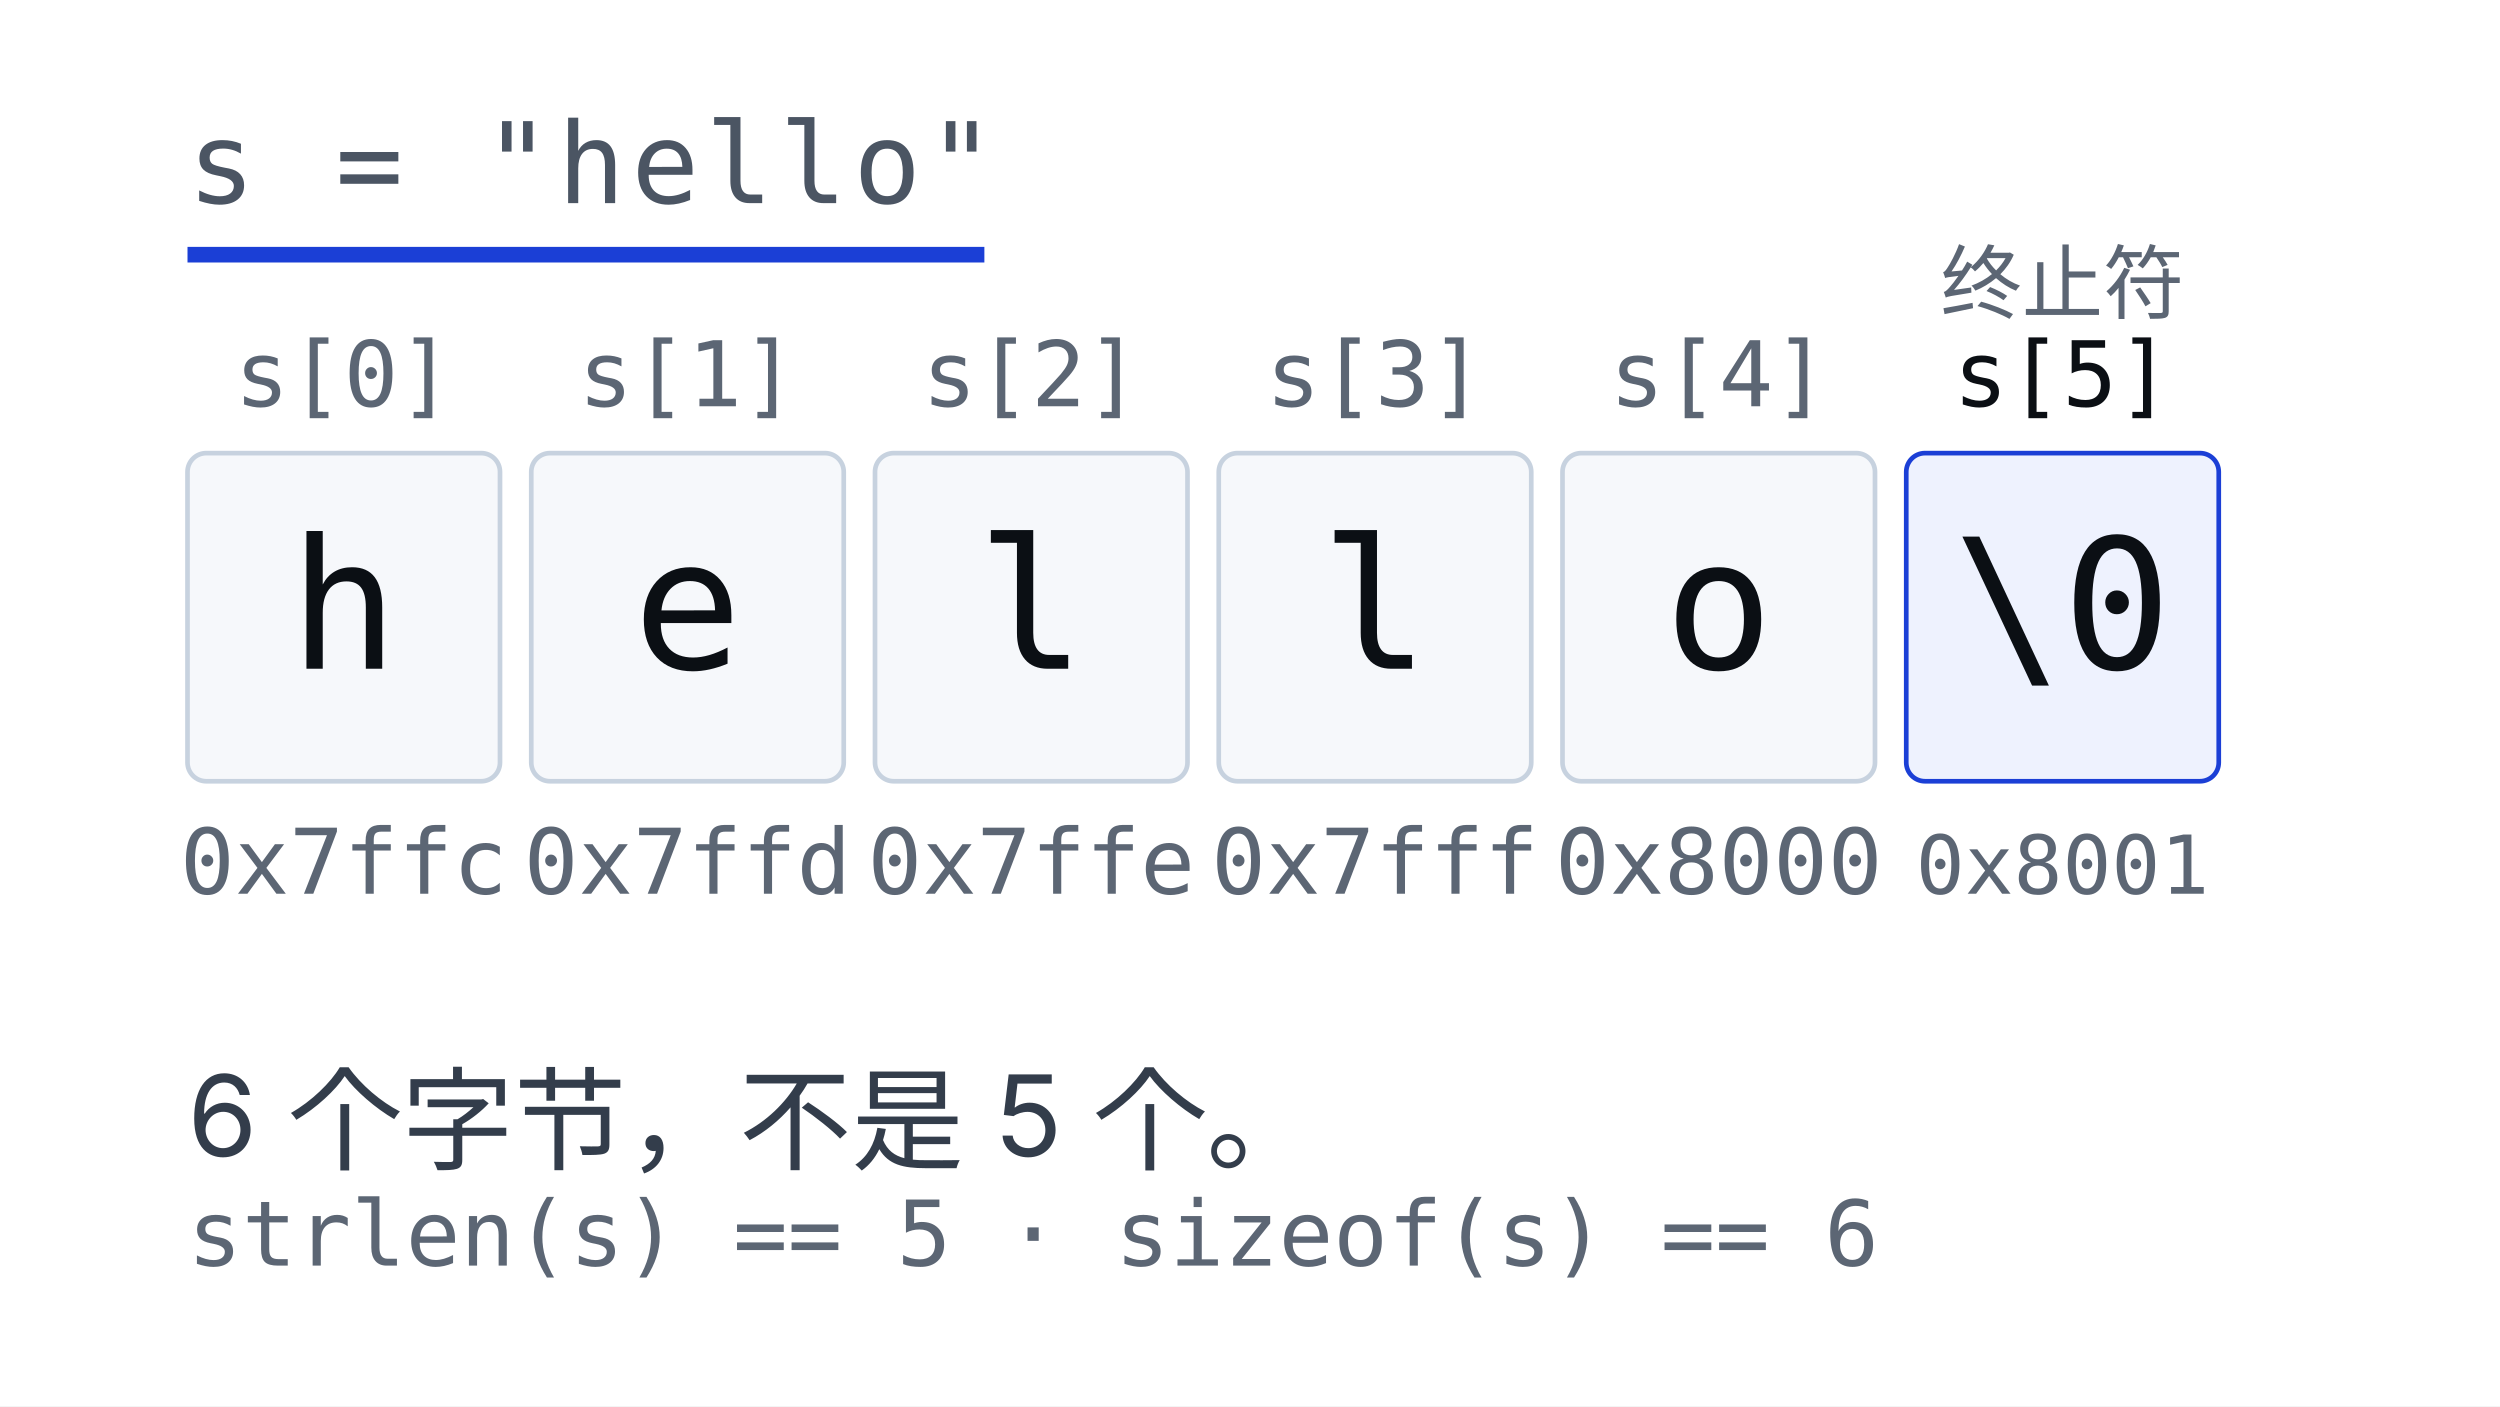
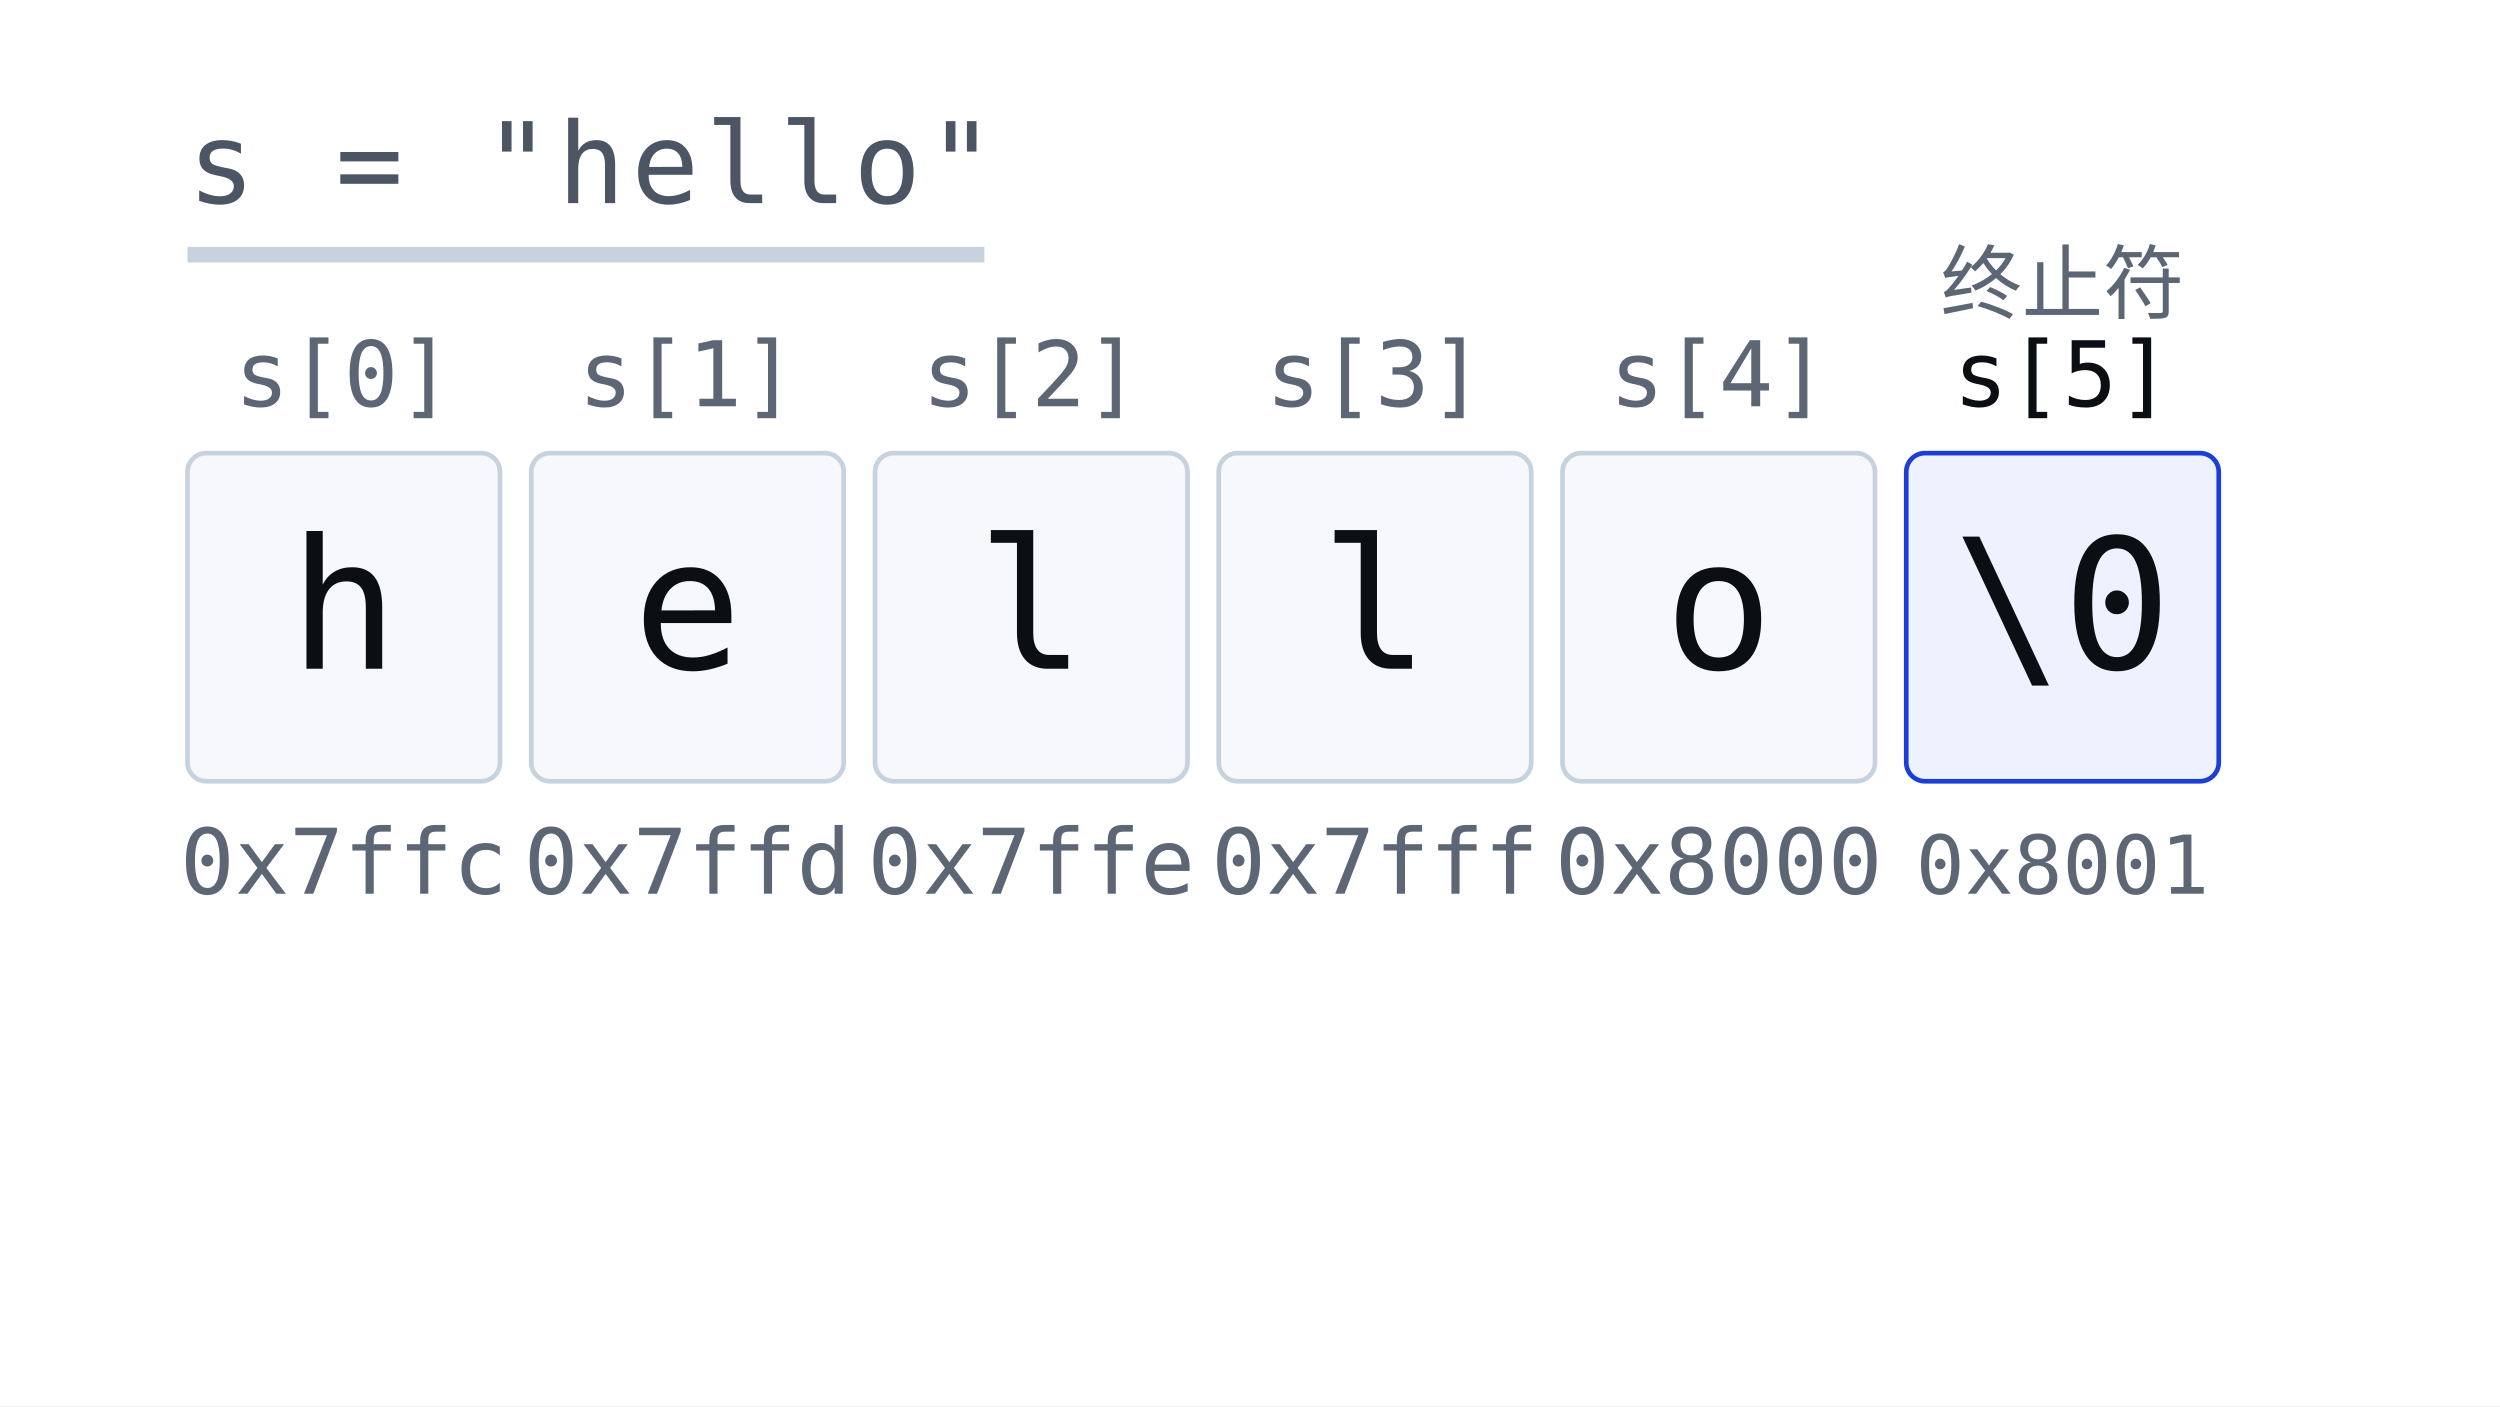
<svg xmlns="http://www.w3.org/2000/svg" viewBox="0 0 1600 900" width="1600" height="900">
  <rect width="1600" height="900" fill="#ffffff" />
  <text x="120" y="130" fill="#4B5563" font-family="'JetBrains Mono', monospace" font-size="72" letter-spacing="4">s = "hello"</text>
-   <rect x="120" y="158" width="510" height="10" fill="#1B3FD6" />
+   <rect x="120" y="158" width="510" height="10" fill="#C7D2DF" />
  <g font-family="'JetBrains Mono', monospace" text-anchor="middle">
    <g>
      <text x="220" y="260" fill="#5C6674" font-size="58">s[0]</text>
      <rect x="120" y="290" width="200" height="210" rx="12" fill="#F6F8FB" stroke="#C7D2DF" stroke-width="3" />
      <text x="220" y="428" fill="#0B0F14" font-size="116">h</text>
      <text x="220" y="572" fill="#5C6674" font-size="58">0x7ffc</text>
    </g>
    <g>
      <text x="440" y="260" fill="#5C6674" font-size="58">s[1]</text>
      <rect x="340" y="290" width="200" height="210" rx="12" fill="#F6F8FB" stroke="#C7D2DF" stroke-width="3" />
      <text x="440" y="428" fill="#0B0F14" font-size="116">e</text>
      <text x="440" y="572" fill="#5C6674" font-size="58">0x7ffd</text>
    </g>
    <g>
      <text x="660" y="260" fill="#5C6674" font-size="58">s[2]</text>
      <rect x="560" y="290" width="200" height="210" rx="12" fill="#F6F8FB" stroke="#C7D2DF" stroke-width="3" />
      <text x="660" y="428" fill="#0B0F14" font-size="116">l</text>
      <text x="660" y="572" fill="#5C6674" font-size="58">0x7ffe</text>
    </g>
    <g>
      <text x="880" y="260" fill="#5C6674" font-size="58">s[3]</text>
      <rect x="780" y="290" width="200" height="210" rx="12" fill="#F6F8FB" stroke="#C7D2DF" stroke-width="3" />
      <text x="880" y="428" fill="#0B0F14" font-size="116">l</text>
      <text x="880" y="572" fill="#5C6674" font-size="58">0x7fff</text>
    </g>
    <g>
      <text x="1100" y="260" fill="#5C6674" font-size="58">s[4]</text>
      <rect x="1000" y="290" width="200" height="210" rx="12" fill="#F6F8FB" stroke="#C7D2DF" stroke-width="3" />
      <text x="1100" y="428" fill="#0B0F14" font-size="116">o</text>
      <text x="1100" y="572" fill="#5C6674" font-size="58">0x8000</text>
    </g>
    <g>
      <text x="1320" y="200" fill="#5C6674" font-size="52">终止符</text>
      <text x="1320" y="260" fill="#0B0F14" font-size="58">s[5]</text>
      <rect x="1220" y="290" width="200" height="210" rx="12" fill="#EEF2FE" stroke="#1B3FD6" stroke-width="3" />
      <text x="1320" y="428" fill="#0B0F14" font-size="116">\0</text>
      <text x="1320" y="572" fill="#5C6674" font-size="52">0x8001</text>
    </g>
  </g>
-   <text x="120" y="740" fill="#333D4B" font-family="Inter, 'Noto Sans SC', sans-serif" font-size="72">6 个字节，不是 5 个。</text>
-   <text x="120" y="810" fill="#5C6674" font-family="'JetBrains Mono', monospace" font-size="58">strlen(s) == 5 · sizeof(s) == 6</text>
</svg>
